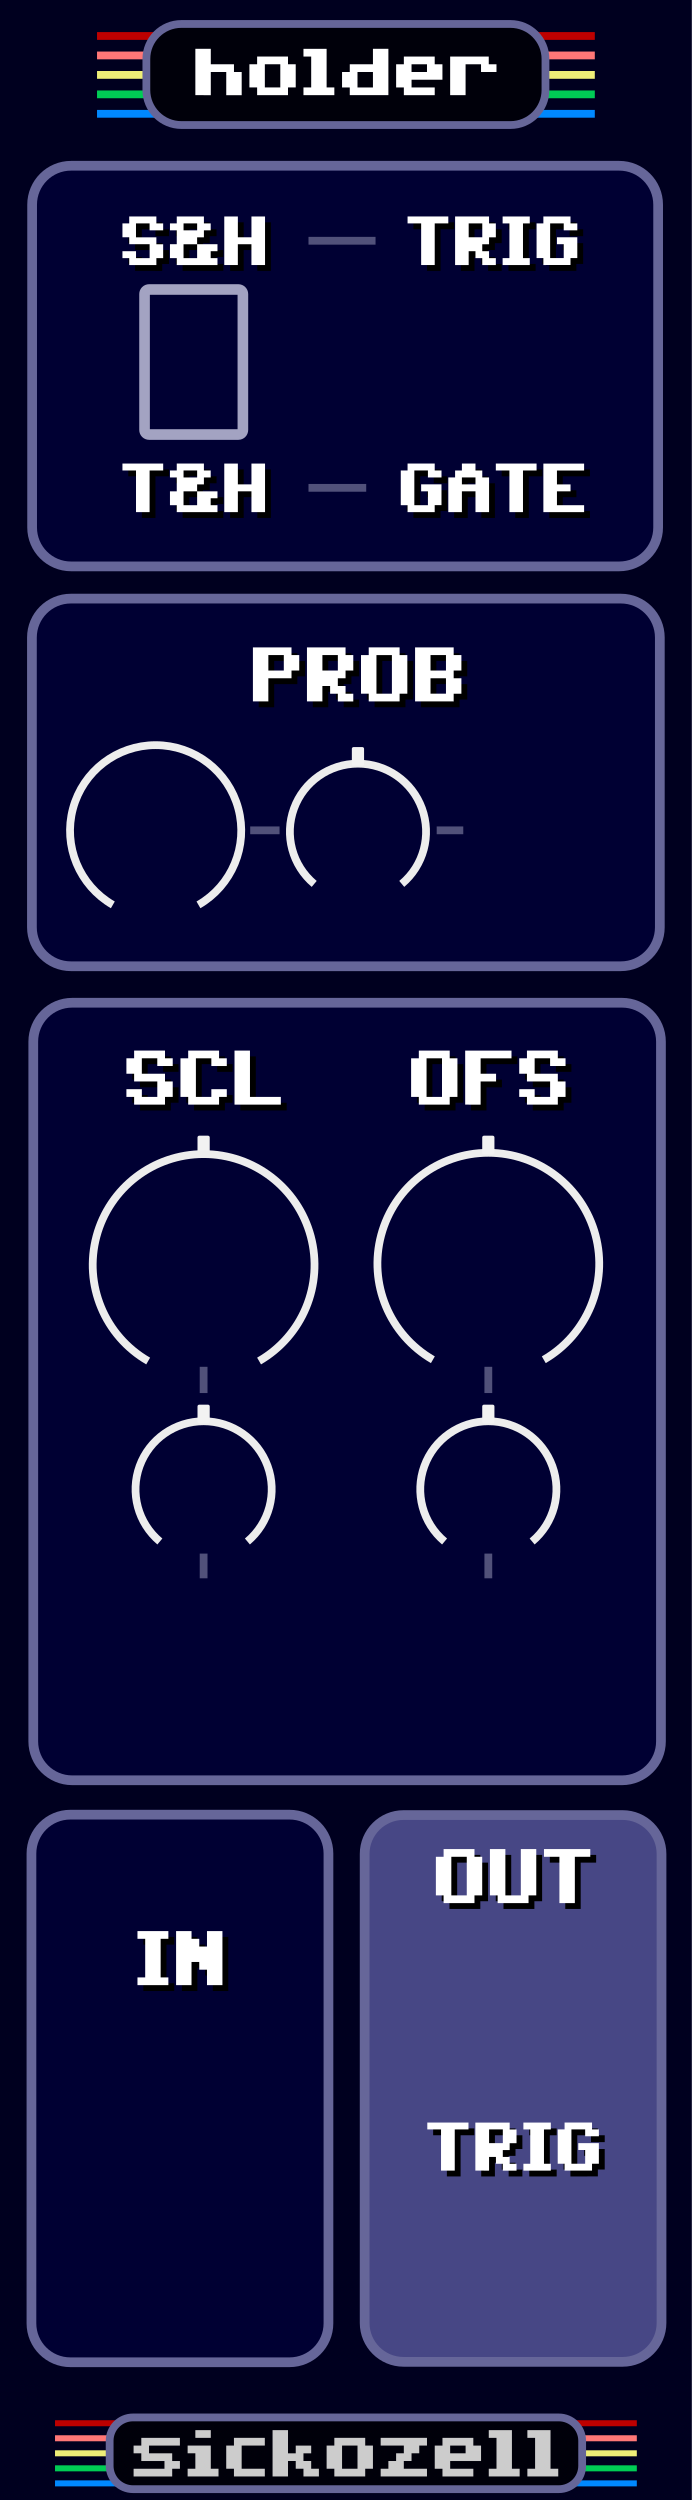
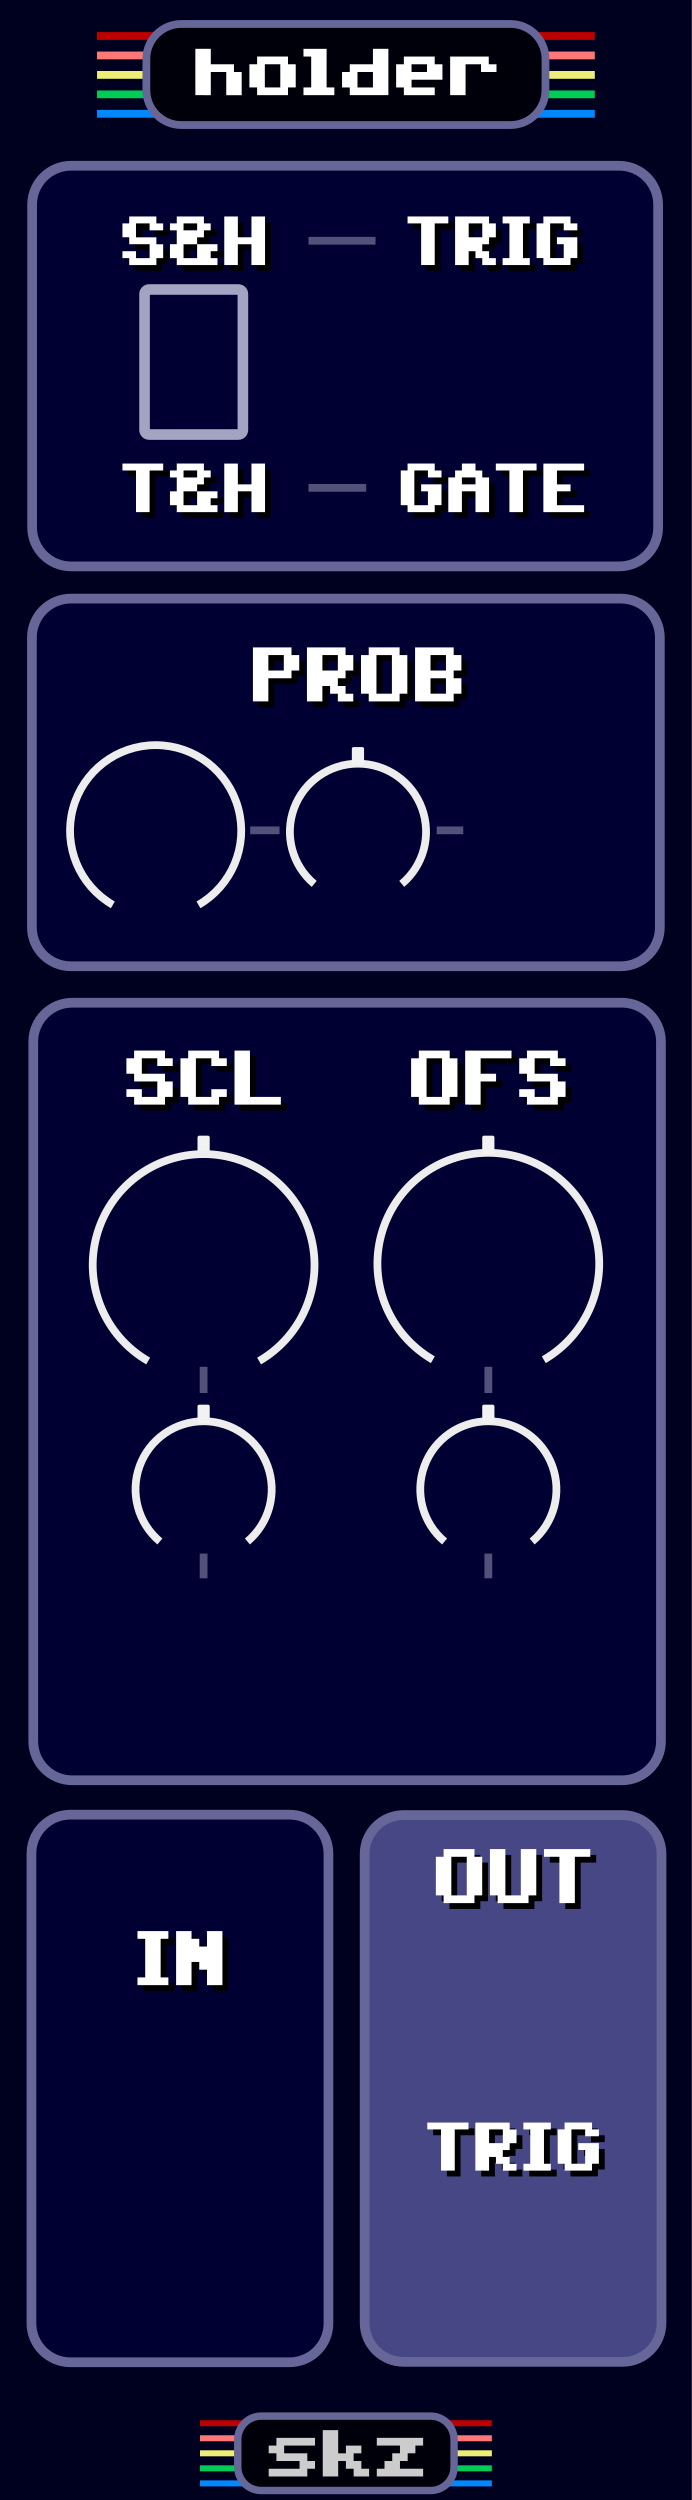
<svg xmlns="http://www.w3.org/2000/svg" width="35.56mm" height="128.5mm" viewBox="0 0 35.56 128.5" version="1.1" id="svg5">
  <defs id="defs2">
    <rect x="22.799" y="440.559" width="6.035" height="22.129" id="rect289" />
  </defs>
  <g id="layer3">
    <rect style="display:inline;fill:#00001f;fill-opacity:1;stroke-width:0.247;image-rendering:auto" id="sfondo" width="35.56" height="128.5" x="0" y="6.6613381e-16" ry="0" />
  </g>
  <g id="layer7" transform="matrix(0.4397515,0,0,1,7.321111,0.5916668)" style="display:inline;fill:#000000;stroke:none">
    <rect style="display:inline;fill:#0088ff;fill-opacity:1;stroke-width:0.396" id="rect1316" width="58.182" height="0.4" x="-5.307" y="5.058" />
    <rect style="display:inline;fill:#00cc55;fill-opacity:1;stroke-width:0.396" id="rect1313" width="58.182" height="0.4" x="-5.307" y="4.058" />
    <rect style="display:inline;fill:#eeee77;fill-opacity:1;stroke-width:0.396" id="rect1310" width="58.182" height="0.4" x="-5.307" y="3.058" />
    <rect style="display:inline;fill:#ff7777;fill-opacity:1;stroke-width:0.396" id="rect989" width="58.182" height="0.4" x="-5.307" y="2.058" />
    <rect style="display:inline;fill:#bd0000;fill-opacity:1;stroke-width:0.396" id="rect1308" width="58.182" height="0.4" x="-5.307" y="1.058" />
  </g>
-   <g id="g7864" transform="matrix(0.4837474,0,0,0.7727858,6.274729,123.5821)" style="display:inline;fill:#000000;stroke:none">
+   <g id="g7864" transform="matrix(0.2426471,0,0,0.7727858,12.00897,123.5821)" style="display:inline;fill:#000000;stroke:none">
    <rect style="display:inline;fill:#0088ff;fill-opacity:1;stroke-width:0.409" id="rect7854" width="61.818" height="0.4" x="-7.125" y="5.058" />
    <rect style="display:inline;fill:#00cc55;fill-opacity:1;stroke-width:0.409" id="rect7856" width="61.818" height="0.4" x="-7.125" y="4.058" />
    <rect style="display:inline;fill:#eeee77;fill-opacity:1;stroke-width:0.409" id="rect7858" width="61.818" height="0.4" x="-7.125" y="3.058" />
    <rect style="display:inline;fill:#ff7777;fill-opacity:1;stroke-width:0.409" id="rect7860" width="61.818" height="0.4" x="-7.125" y="2.058" />
    <rect style="display:inline;fill:#bd0000;fill-opacity:1;stroke-width:0.409" id="rect7862" width="61.818" height="0.4" x="-7.125" y="1.058" />
  </g>
  <g id="layer4" style="fill:#f9f9f9">
    <rect style="display:inline;fill:#474785;fill-opacity:1;stroke:#666699;stroke-width:0.5;stroke-dasharray:none;stroke-opacity:1" id="rect2634" width="15.259" height="28.105" x="18.743" y="93.294" ry="2" />
    <rect style="display:inline;fill:#000033;fill-opacity:1;stroke:#666699;stroke-width:0.5;stroke-dasharray:none;stroke-opacity:1" id="rect2037" width="15.266" height="28.146" x="1.616" y="93.274" ry="2" />
    <rect style="display:inline;fill:#000033;fill-opacity:1;stroke:#666699;stroke-width:0.5;stroke-dasharray:none;stroke-opacity:1" id="rect12722" width="32.263" height="39.965" x="1.71" y="51.541" ry="2" />
    <rect style="display:inline;fill:#000033;fill-opacity:1;stroke:#666699;stroke-width:0.5;stroke-dasharray:none;stroke-opacity:1" id="rect33317" width="32.274" height="18.896" x="1.641" y="30.769" ry="2" />
    <path style="display:inline;fill:none;fill-opacity:1;stroke:#ededed;stroke-width:0.4;stroke-dasharray:none;stroke-dashoffset:0;stroke-opacity:1" id="path896" d="m 5.8,46.51 a 4.4,4.4 0 0 1 -2.05,-4.949 4.4,4.4 0 0 1 4.25,-3.261 4.4,4.4 0 0 1 4.25,3.261 4.4,4.4 0 0 1 -2.05,4.949" />
    <rect style="display:inline;fill:#f2f2f2;stroke:none;stroke-width:0.375;stroke-dasharray:none" id="rect15476-6" width="0.628" height="0.958" x="10.152" y="58.375" ry="0.087" />
    <path style="display:inline;fill:none;fill-opacity:1;stroke:#ededed;stroke-width:0.4;stroke-dasharray:none;stroke-dashoffset:0;stroke-opacity:1" id="path10363" d="m 22.25,69.891 a 5.7,5.7 0 0 1 -2.656,-6.412 5.7,5.7 0 0 1 5.506,-4.225 5.7,5.7 0 0 1 5.506,4.225 5.7,5.7 0 0 1 -2.656,6.412" />
    <rect style="display:inline;fill:#f2f2f2;stroke:none;stroke-width:0.375;stroke-dasharray:none" id="rect15476" width="0.628" height="0.958" x="24.786" y="58.375" ry="0.087" />
    <path style="display:inline;fill:none;fill-opacity:1;stroke:#ededed;stroke-width:0.4;stroke-dasharray:none;stroke-dashoffset:0;stroke-opacity:1" id="path10365" d="m 7.616,69.957 a 5.7,5.7 0 0 1 -2.656,-6.412 5.7,5.7 0 0 1 5.506,-4.225 5.7,5.7 0 0 1 5.506,4.225 5.7,5.7 0 0 1 -2.656,6.412" />
    <rect style="display:inline;fill:#000033;fill-opacity:1;stroke:#666699;stroke-width:0.5;stroke-dasharray:none;stroke-opacity:1" id="rect11308" width="32.177" height="20.592" x="1.651" y="8.52" ry="2" />
    <path style="display:inline;fill:none;fill-opacity:1;stroke:#ededed;stroke-width:0.4;stroke-dasharray:none;stroke-dashoffset:0;stroke-opacity:1" id="path11624" d="M 8.217,79.233 A 3.5,3.5 0 0 1 7.177,75.355 3.5,3.5 0 0 1 10.466,73.052 3.5,3.5 0 0 1 13.755,75.355 3.5,3.5 0 0 1 12.716,79.233" />
    <rect style="display:inline;fill:#f2f2f2;fill-opacity:1;stroke:none;stroke-width:0.375;stroke-dasharray:none;stroke-opacity:1" id="rect11626" width="0.628" height="0.958" x="10.152" y="72.2" ry="0.087" />
    <path style="display:inline;fill:none;fill-opacity:1;stroke:#ededed;stroke-width:0.4;stroke-dasharray:none;stroke-dashoffset:0;stroke-opacity:1" id="path10127" d="m 22.851,79.233 a 3.5,3.5 0 0 1 -1.039,-3.878 3.5,3.5 0 0 1 3.289,-2.303 3.5,3.5 0 0 1 3.289,2.303 3.5,3.5 0 0 1 -1.039,3.878" />
    <rect style="display:inline;fill:#f2f2f2;fill-opacity:1;stroke:none;stroke-width:0.375;stroke-dasharray:none;stroke-opacity:1" id="rect10129" width="0.628" height="0.958" x="24.786" y="72.2" ry="0.087" />
    <path style="display:inline;fill:none;fill-opacity:1;stroke:#ededed;stroke-width:0.4;stroke-dasharray:none;stroke-dashoffset:0;stroke-opacity:1" id="path10131" d="m 16.15,45.433 a 3.5,3.5 0 0 1 -1.039,-3.878 3.5,3.5 0 0 1 3.289,-2.303 3.5,3.5 0 0 1 3.289,2.303 3.5,3.5 0 0 1 -1.039,3.878" />
    <rect style="display:inline;fill:#f2f2f2;fill-opacity:1;stroke:none;stroke-width:0.375;stroke-dasharray:none;stroke-opacity:1" id="rect10133" width="0.628" height="0.958" x="18.085" y="38.4" ry="0.087" />
    <path style="display:inline;fill:#000000;fill-opacity:1;stroke:#a3a3c2;stroke-width:0.4;stroke-dasharray:none;stroke-opacity:0.5" d="m 10.466,70.254 v 1.349" id="path29187" />
    <path style="display:inline;fill:#000000;fill-opacity:1;stroke:#a3a3c2;stroke-width:0.4;stroke-dasharray:none;stroke-opacity:0.5" d="m 10.466,79.855 v 1.27" id="path13399" />
    <path style="display:inline;fill:#000000;fill-opacity:1;stroke:#a3a3c2;stroke-width:0.4;stroke-dasharray:none;stroke-opacity:0.5" d="m 25.1,70.254 v 1.349" id="path15128" />
    <path style="display:inline;fill:#000000;fill-opacity:1;stroke:#a3a3c2;stroke-width:0.4;stroke-dasharray:none;stroke-opacity:0.5" d="m 12.86,42.679 h 1.509" id="path15132" />
    <path style="display:inline;fill:#000000;fill-opacity:1;stroke:#a3a3c2;stroke-width:0.4;stroke-dasharray:none;stroke-opacity:0.5" d="m 25.1,79.855 v 1.27" id="path15691" />
    <path style="display:inline;fill:#000000;fill-opacity:1;stroke:#a3a3c2;stroke-width:0.4;stroke-dasharray:none;stroke-opacity:0.5" d="m 22.446,42.679 h 1.366" id="path15693" />
    <rect style="display:inline;fill:none;stroke:#a3a3c2;stroke-width:0.546;stroke-dasharray:none;stroke-opacity:1" id="rect1157" width="5.054" height="7.454" x="7.43" y="14.881" ry="0.234" />
    <path style="display:inline;fill:#000000;fill-opacity:1;stroke:#a3a3c2;stroke-width:0.4;stroke-dasharray:none;stroke-opacity:0.5" d="m 15.857,12.375 h 3.446" id="path19081" />
    <path style="display:inline;fill:#000000;fill-opacity:1;stroke:#a3a3c2;stroke-width:0.4;stroke-dasharray:none;stroke-opacity:0.5" d="m 15.857,25.075 h 2.966" id="path19083" />
  </g>
  <g id="layer5" style="display:none">
    <text xml:space="preserve" style="font-style:normal;font-variant:normal;font-weight:normal;font-stretch:normal;font-size:2.822px;font-family:'C64 User';-inkscape-font-specification:'C64 User';text-align:center;text-anchor:middle;display:inline;fill:#ffffff;stroke:none;stroke-width:0.265;stroke-dasharray:0.265, 0.265;stroke-dashoffset:0;stroke-opacity:1" x="26.549" y="111.569" id="text2531">
      <tspan id="tspan2529" style="font-size:2.822px;text-align:center;text-anchor:middle;fill:#ffffff;stroke:none;stroke-width:0.265" x="26.549" y="111.569">TRIG</tspan>
    </text>
    <text xml:space="preserve" style="font-style:normal;font-variant:normal;font-weight:normal;font-stretch:normal;font-size:3.175px;font-family:'C64 User';-inkscape-font-specification:'C64 User';text-align:center;text-anchor:middle;display:inline;fill:#ffffff;stroke:none;stroke-width:0.265;stroke-dasharray:0.265, 0.265;stroke-dashoffset:0;stroke-opacity:1" x="26.571" y="97.82" id="text2513">
      <tspan id="tspan2511" style="font-size:3.175px;text-align:center;text-anchor:middle;fill:#ffffff;stroke:none;stroke-width:0.265" x="26.571" y="97.82">OUT</tspan>
    </text>
    <text xml:space="preserve" style="font-style:normal;font-variant:normal;font-weight:normal;font-stretch:normal;font-size:3.175px;font-family:'C64 User';-inkscape-font-specification:'C64 User';text-align:center;text-anchor:middle;display:inline;fill:#ffffff;stroke:none;stroke-width:0.265;stroke-dasharray:0.265, 0.265;stroke-dashoffset:0;stroke-opacity:1" x="9.447" y="102.036" id="text11122">
      <tspan id="tspan11120" style="font-size:3.175px;text-align:center;text-anchor:middle;fill:#ffffff;stroke:none;stroke-width:0.265" x="9.447" y="102.036">IN</tspan>
    </text>
    <text xml:space="preserve" style="font-style:normal;font-variant:normal;font-weight:normal;font-stretch:normal;font-size:3.175px;font-family:'C64 User';-inkscape-font-specification:'C64 User';text-align:center;text-anchor:middle;display:inline;fill:#ffffff;stroke:none;stroke-width:0.265;stroke-dasharray:0.265, 0.265;stroke-dashoffset:0;stroke-opacity:1" x="25.299" y="56.778" id="text12431">
      <tspan id="tspan12429" style="font-size:3.175px;text-align:center;text-anchor:middle;stroke:none;stroke-width:0.265" x="25.299" y="56.778">OFS</tspan>
    </text>
    <text xml:space="preserve" style="font-style:normal;font-variant:normal;font-weight:normal;font-stretch:normal;font-size:3.175px;font-family:'C64 User';-inkscape-font-specification:'C64 User';text-align:center;text-anchor:middle;display:inline;fill:#ffffff;stroke:none;stroke-width:0.265;stroke-dasharray:0.265, 0.265;stroke-dashoffset:0;stroke-opacity:1" x="10.665" y="56.778" id="text12427">
      <tspan id="tspan12425" style="font-size:3.175px;text-align:center;text-anchor:middle;stroke:none;stroke-width:0.265" x="10.665" y="56.778">SCL</tspan>
    </text>
    <text xml:space="preserve" style="font-style:normal;font-variant:normal;font-weight:normal;font-stretch:normal;font-size:3.175px;font-family:'C64 User';-inkscape-font-specification:'C64 User';text-align:center;text-anchor:middle;display:inline;fill:#ffffff;stroke:none;stroke-width:0.265;stroke-dasharray:0.265, 0.265;stroke-dashoffset:0;stroke-opacity:1" x="18.556" y="36.053" id="text12423">
      <tspan id="tspan12421" style="font-size:3.175px;text-align:center;text-anchor:middle;stroke:none;stroke-width:0.265" x="18.556" y="36.053">PROB</tspan>
    </text>
    <text xml:space="preserve" style="font-style:normal;font-variant:normal;font-weight:normal;font-stretch:normal;font-size:2.822px;font-family:'C64 User';-inkscape-font-specification:'C64 User';text-align:center;text-anchor:middle;display:inline;fill:#ffffff;stroke:none;stroke-width:0.262;stroke-dasharray:0.262, 0.262;stroke-dashoffset:0;stroke-opacity:1" x="25.763" y="13.477" id="text778" transform="scale(0.9892565,1.01086)">
      <tspan style="font-size:2.822px;text-align:center;text-anchor:middle;stroke:none;stroke-width:0.262" x="25.763" y="13.477" id="tspan11114">TRIG</tspan>
    </text>
    <text xml:space="preserve" style="font-style:normal;font-variant:normal;font-weight:normal;font-stretch:normal;font-size:2.822px;font-family:'C64 User';-inkscape-font-specification:'C64 User';text-align:center;text-anchor:middle;display:inline;fill:#ffffff;stroke:none;stroke-width:0.262;stroke-dasharray:0.262, 0.262;stroke-dashoffset:0;stroke-opacity:1" x="10.242" y="26.04" id="text859" transform="scale(0.9892565,1.01086)">
      <tspan id="tspan857" style="font-size:2.822px;text-align:center;text-anchor:middle;stroke:none;stroke-width:0.262" x="10.242" y="26.04">T&amp;H</tspan>
    </text>
    <text xml:space="preserve" style="font-style:normal;font-variant:normal;font-weight:normal;font-stretch:normal;font-size:2.822px;font-family:'C64 User';-inkscape-font-specification:'C64 User';text-align:center;text-anchor:middle;display:inline;fill:#ffffff;stroke:none;stroke-width:0.262;stroke-dasharray:0.262, 0.262;stroke-dashoffset:0;stroke-opacity:1" x="10.242" y="13.477" id="text865" transform="scale(0.9892565,1.01086)">
      <tspan id="tspan863" style="font-size:2.822px;text-align:center;text-anchor:middle;stroke:none;stroke-width:0.262" x="10.242" y="13.477">S&amp;H</tspan>
    </text>
    <text xml:space="preserve" style="font-style:normal;font-variant:normal;font-weight:normal;font-stretch:normal;font-size:2.822px;font-family:'C64 User';-inkscape-font-specification:'C64 User';text-align:center;text-anchor:middle;display:inline;fill:#ffffff;stroke:none;stroke-width:0.262;stroke-dasharray:0.262, 0.262;stroke-dashoffset:0;stroke-opacity:1" x="25.763" y="26.04" id="text1085" transform="scale(0.9892565,1.01086)">
      <tspan style="font-size:2.822px;text-align:center;text-anchor:middle;stroke:none;stroke-width:0.262" x="25.763" y="26.04" id="tspan1083">GATE</tspan>
    </text>
  </g>
  <g id="g4750" style="display:inline;fill:#000000" transform="translate(0.3003906,0.2999996)">
    <g aria-label="TRIG" id="text4712" style="font-size:2.822px;font-family:'C64 User';-inkscape-font-specification:'C64 User';text-align:center;text-anchor:middle;display:inline;fill:#000000;stroke-width:0.265;stroke-dasharray:0.265, 0.265" transform="translate(0,-0.2086794)">
      <path d="m 22.669,111.778 v -2.117 h -0.706 v -0.353 h 2.117 v 0.353 h -0.706 v 2.117 z" style="fill:#000000;stroke-width:0.265" id="path4752" />
      <path d="m 24.433,111.778 v -2.469 h 1.764 v 0.353 h 0.353 v 0.706 h -0.353 v 0.353 h -0.353 v 0.353 h 0.353 v 0.353 h 0.353 v 0.353 h -0.706 v -0.353 h -0.353 v -0.353 h -0.353 v 0.706 z m 0.706,-1.411 h 0.706 v -0.706 h -0.706 z" style="fill:#000000;stroke-width:0.265" id="path4754" />
      <path d="m 28.313,109.309 v 0.353 h -0.353 v 1.764 h 0.353 v 0.353 h -1.411 v -0.353 h 0.353 v -1.764 h -0.353 v -0.353 z" style="fill:#000000;stroke-width:0.265" id="path4756" />
      <path d="m 29.019,111.778 v -0.353 h -0.353 v -1.764 h 0.353 v -0.353 h 1.411 v 0.353 h 0.353 v 0.353 h -0.706 v -0.353 h -0.706 v 1.764 h 0.706 v -0.706 h -0.353 v -0.353 h 1.058 v 1.058 H 30.43 v 0.353 z" style="fill:#000000;stroke-width:0.265" id="path4758" />
    </g>
    <g aria-label="OUT" id="text4716" style="font-size:3.175px;font-family:'C64 User';-inkscape-font-specification:'C64 User';text-align:center;text-anchor:middle;display:inline;fill:#000000;stroke-width:0.265;stroke-dasharray:0.265, 0.265">
      <path d="M 22.801,97.82 V 97.423 h -0.397 v -1.984 h 0.397 V 95.042 h 1.587 v 0.397 h 0.397 v 1.984 h -0.397 v 0.397 z m 0.397,-0.397 h 0.794 v -1.984 h -0.794 z" style="fill:#000000;stroke-width:0.265" id="path4761" />
      <path d="M 25.579,97.82 V 97.423 h -0.397 v -2.381 h 0.794 v 2.381 h 0.794 v -2.381 h 0.794 v 2.381 h -0.397 v 0.397 z" style="fill:#000000;stroke-width:0.265" id="path4763" />
      <path d="m 28.754,97.82 v -2.381 h -0.794 V 95.042 h 2.381 v 0.397 h -0.794 v 2.381 z" style="fill:#000000;stroke-width:0.265" id="path4765" />
    </g>
    <g aria-label="IN" id="text4720" style="font-size:3.175px;font-family:'C64 User';-inkscape-font-specification:'C64 User';text-align:center;text-anchor:middle;display:inline;fill:#000000;stroke-width:0.265;stroke-dasharray:0.265, 0.265">
      <path d="M 8.654,99.258 V 99.655 H 8.257 v 1.984 h 0.397 v 0.397 H 7.066 v -0.397 h 0.397 v -1.984 h -0.397 v -0.397 z" style="fill:#000000;stroke-width:0.265" id="path4768" />
      <path d="m 9.051,102.036 v -2.778 h 0.794 v 0.397 h 0.397 v 0.397 h 0.397 v -0.794 h 0.794 v 2.778 h -0.794 v -0.794 H 10.241 V 100.845 H 9.844 v 1.191 z" style="fill:#000000;stroke-width:0.265" id="path4770" />
    </g>
    <g aria-label="OFS" id="text4724" style="font-size:3.175px;font-family:'C64 User';-inkscape-font-specification:'C64 User';text-align:center;text-anchor:middle;display:inline;fill:#000000;stroke-width:0.265;stroke-dasharray:0.265, 0.265">
      <path d="m 21.528,56.778 v -0.397 h -0.397 v -1.984 h 0.397 v -0.397 h 1.587 v 0.397 h 0.397 v 1.984 h -0.397 v 0.397 z m 0.397,-0.397 h 0.794 v -1.984 h -0.794 z" style="fill:#000000;stroke-width:0.265" id="path4773" />
      <path d="m 23.91,56.778 v -2.778 h 2.381 v 0.397 h -1.587 v 0.794 h 0.794 v 0.397 h -0.794 v 1.191 z" style="fill:#000000;stroke-width:0.265" id="path4775" />
      <path d="m 27.085,56.778 v -0.397 h -0.397 v -0.397 h 0.794 v 0.397 h 0.794 v -0.794 h -1.191 v -0.397 h -0.397 v -0.794 h 0.397 v -0.397 h 1.587 v 0.397 h 0.397 v 0.397 h -0.794 v -0.397 h -0.794 v 0.794 h 1.191 v 0.397 h 0.397 v 0.794 h -0.397 v 0.397 z" style="fill:#000000;stroke-width:0.265" id="path4777" />
    </g>
    <g aria-label="SCL" id="text4728" style="font-size:3.175px;font-family:'C64 User';-inkscape-font-specification:'C64 User';text-align:center;text-anchor:middle;display:inline;fill:#000000;stroke-width:0.265;stroke-dasharray:0.265, 0.265">
      <path d="m 6.894,56.778 v -0.397 h -0.397 v -0.397 h 0.794 v 0.397 h 0.794 v -0.794 h -1.191 v -0.397 h -0.397 v -0.794 h 0.397 v -0.397 h 1.587 v 0.397 h 0.397 v 0.397 h -0.794 v -0.397 h -0.794 v 0.794 h 1.191 v 0.397 h 0.397 v 0.794 h -0.397 v 0.397 z" style="fill:#000000;stroke-width:0.265" id="path4780" />
      <path d="m 9.673,56.778 v -0.397 h -0.397 v -1.984 h 0.397 v -0.397 h 1.587 v 0.397 h 0.397 v 0.397 h -0.794 v -0.397 h -0.794 v 1.984 h 0.794 v -0.397 h 0.794 v 0.397 h -0.397 v 0.397 z" style="fill:#000000;stroke-width:0.265" id="path4782" />
      <path d="m 12.848,54 v 2.381 h 1.587 v 0.397 h -2.381 v -2.778 z" style="fill:#000000;stroke-width:0.265" id="path4784" />
    </g>
    <g aria-label="PROB" id="text4732" style="font-size:3.175px;font-family:'C64 User';-inkscape-font-specification:'C64 User';text-align:center;text-anchor:middle;display:inline;fill:#000000;stroke-width:0.265;stroke-dasharray:0.265, 0.265" transform="translate(0.5796522,1.499787)">
      <path d="m 12.42,34.553 v -2.778 h 1.984 v 0.397 h 0.397 v 0.794 h -0.397 v 0.397 h -1.191 v 1.191 z m 0.794,-1.587 h 0.794 v -0.794 h -0.794 z" style="fill:#000000;stroke-width:0.265" id="path4787" />
      <path d="m 15.198,34.553 v -2.778 h 1.984 v 0.397 h 0.397 v 0.794 h -0.397 v 0.397 h -0.397 v 0.397 h 0.397 v 0.397 h 0.397 v 0.397 h -0.794 v -0.397 h -0.397 v -0.397 h -0.397 v 0.794 z m 0.794,-1.587 h 0.794 v -0.794 h -0.794 z" style="fill:#000000;stroke-width:0.265" id="path4789" />
      <path d="m 18.373,34.553 v -0.397 h -0.397 v -1.984 h 0.397 v -0.397 h 1.587 v 0.397 h 0.397 v 1.984 h -0.397 v 0.397 z m 0.397,-0.397 h 0.794 v -1.984 h -0.794 z" style="fill:#000000;stroke-width:0.265" id="path4791" />
      <path d="m 20.755,34.553 v -2.778 h 1.984 v 0.397 h 0.397 v 0.794 h -0.397 v 0.397 h 0.397 v 0.794 h -0.397 v 0.397 z m 0.794,-0.397 h 0.794 v -0.794 h -0.794 z m 0,-1.191 h 0.794 v -0.794 h -0.794 z" style="fill:#000000;stroke-width:0.265" id="path4793" />
    </g>
    <g aria-label="TRIG" transform="matrix(0.9892565,0,0,1.01086,-1.000001,0.9001692)" id="text4736" style="font-size:2.822px;font-family:'C64 User';-inkscape-font-specification:'C64 User';text-align:center;text-anchor:middle;display:inline;fill:#000000;stroke-width:0.262;stroke-dasharray:0.262, 0.262">
      <path d="m 22.893,12.586 v -2.117 h -0.706 v -0.353 h 2.117 v 0.353 h -0.706 v 2.117 z" style="fill:#000000;stroke-width:0.262" id="path4796" />
      <path d="m 24.657,12.586 v -2.469 h 1.764 v 0.353 h 0.353 v 0.706 h -0.353 v 0.353 h -0.353 v 0.353 h 0.353 v 0.353 h 0.353 v 0.353 h -0.706 v -0.353 h -0.353 v -0.353 h -0.353 v 0.706 z m 0.706,-1.411 h 0.706 v -0.706 h -0.706 z" style="fill:#000000;stroke-width:0.262" id="path4798" />
      <path d="m 28.537,10.117 v 0.353 h -0.353 v 1.764 h 0.353 v 0.353 h -1.411 v -0.353 h 0.353 v -1.764 h -0.353 v -0.353 z" style="fill:#000000;stroke-width:0.262" id="path4800" />
      <path d="m 29.243,12.586 v -0.353 h -0.353 v -1.764 h 0.353 v -0.353 h 1.411 v 0.353 h 0.353 v 0.353 h -0.706 v -0.353 h -0.706 v 1.764 h 0.706 v -0.706 h -0.353 v -0.353 h 1.058 v 1.058 h -0.353 v 0.353 z" style="fill:#000000;stroke-width:0.262" id="path4802" />
    </g>
    <g aria-label="T&amp;H" transform="matrix(0.9892565,0,0,1.01086,-1.000368,0.9001692)" id="text4740" style="font-size:2.822px;font-family:'C64 User';-inkscape-font-specification:'C64 User';text-align:center;text-anchor:middle;display:inline;fill:#000000;stroke-width:0.262;stroke-dasharray:0.262, 0.262">
      <path d="M 8.078,25.15 V 23.033 H 7.373 v -0.353 h 2.117 v 0.353 h -0.706 v 2.117 z" style="fill:#000000;stroke-width:0.262" id="path4805" />
      <path d="M 10.195,25.15 V 24.797 H 9.842 v -0.706 h 0.353 V 23.386 H 9.842 v -0.353 h 0.353 v -0.353 h 1.411 v 0.353 h 0.353 v 0.353 h -0.353 v 0.353 h -0.353 v 0.353 h -0.706 v 0.706 h 0.706 v -0.706 h 1.058 v 0.353 h -0.353 v 0.353 h 0.353 v 0.353 z m 0.353,-1.764 h 0.706 v -0.353 h -0.706 z" style="fill:#000000;stroke-width:0.262" id="path4807" />
      <path d="m 12.664,25.15 v -2.469 h 0.706 v 1.058 h 0.706 v -1.058 h 0.706 v 2.469 h -0.706 v -1.058 h -0.706 v 1.058 z" style="fill:#000000;stroke-width:0.262" id="path4809" />
    </g>
    <g aria-label="S&amp;H" transform="matrix(0.9892565,0,0,1.01086,-1.000368,0.9001692)" id="text4744" style="font-size:2.822px;font-family:'C64 User';-inkscape-font-specification:'C64 User';text-align:center;text-anchor:middle;display:inline;fill:#000000;stroke-width:0.262;stroke-dasharray:0.262, 0.262">
      <path d="M 7.725,12.586 V 12.234 H 7.373 v -0.353 h 0.706 v 0.353 h 0.706 V 11.528 H 7.725 V 11.175 H 7.373 V 10.47 H 7.725 V 10.117 H 9.136 v 0.353 h 0.353 v 0.353 h -0.706 v -0.353 h -0.706 v 0.706 H 9.136 v 0.353 h 0.353 v 0.706 H 9.136 v 0.353 z" style="fill:#000000;stroke-width:0.262" id="path4812" />
      <path d="M 10.195,12.586 V 12.234 H 9.842 V 11.528 h 0.353 V 10.823 H 9.842 v -0.353 h 0.353 V 10.117 h 1.411 v 0.353 h 0.353 v 0.353 h -0.353 v 0.353 h -0.353 v 0.353 h -0.706 v 0.706 h 0.706 V 11.528 h 1.058 v 0.353 h -0.353 v 0.353 h 0.353 v 0.353 z m 0.353,-1.764 h 0.706 v -0.353 h -0.706 z" style="fill:#000000;stroke-width:0.262" id="path4814" />
      <path d="M 12.664,12.586 V 10.117 h 0.706 v 1.058 h 0.706 V 10.117 h 0.706 v 2.469 H 14.075 V 11.528 h -0.706 v 1.058 z" style="fill:#000000;stroke-width:0.262" id="path4816" />
    </g>
    <g aria-label="GATE" transform="matrix(0.9892565,0,0,1.01086,-1.000001,0.9001692)" id="text4748" style="font-size:2.822px;font-family:'C64 User';-inkscape-font-specification:'C64 User';text-align:center;text-anchor:middle;display:inline;fill:#000000;stroke-width:0.262;stroke-dasharray:0.262, 0.262">
      <path d="m 22.187,25.15 v -0.353 h -0.353 v -1.764 h 0.353 v -0.353 h 1.411 v 0.353 h 0.353 v 0.353 h -0.706 v -0.353 h -0.706 v 1.764 h 0.706 v -0.706 h -0.353 v -0.353 h 1.058 v 1.058 h -0.353 v 0.353 z" style="fill:#000000;stroke-width:0.262" id="path4819" />
      <path d="m 24.304,25.15 v -1.764 h 0.353 v -0.353 h 0.353 v -0.353 h 0.706 v 0.353 h 0.353 v 0.353 h 0.353 v 1.764 h -0.706 v -1.058 h -0.706 v 1.058 z m 0.706,-1.411 h 0.706 v -0.353 h -0.706 z" style="fill:#000000;stroke-width:0.262" id="path4821" />
      <path d="m 27.479,25.15 v -2.117 h -0.706 v -0.353 h 2.117 v 0.353 h -0.706 v 2.117 z" style="fill:#000000;stroke-width:0.262" id="path4823" />
      <path d="m 31.36,22.681 v 0.353 h -1.411 v 0.706 h 0.706 v 0.353 h -0.706 v 0.706 h 1.411 v 0.353 h -2.117 v -2.469 z" style="fill:#000000;stroke-width:0.262" id="path4825" />
    </g>
  </g>
  <g id="g19433" style="display:inline">
    <g aria-label="TRIG" id="g19355" style="font-size:2.822px;font-family:'C64 User';-inkscape-font-specification:'C64 User';text-align:center;text-anchor:middle;display:inline;fill:#ffffff;stroke-width:0.265;stroke-dasharray:0.265, 0.265" transform="translate(0,-0.2086794)">
      <path d="m 22.669,111.778 v -2.117 h -0.706 v -0.353 h 2.117 v 0.353 h -0.706 v 2.117 z" style="stroke-width:0.265" id="path19347" />
      <path d="m 24.433,111.778 v -2.469 h 1.764 v 0.353 h 0.353 v 0.706 h -0.353 v 0.353 h -0.353 v 0.353 h 0.353 v 0.353 h 0.353 v 0.353 h -0.706 v -0.353 h -0.353 v -0.353 h -0.353 v 0.706 z m 0.706,-1.411 h 0.706 v -0.706 h -0.706 z" style="stroke-width:0.265" id="path19349" />
      <path d="m 28.313,109.309 v 0.353 h -0.353 v 1.764 h 0.353 v 0.353 h -1.411 v -0.353 h 0.353 v -1.764 h -0.353 v -0.353 z" style="stroke-width:0.265" id="path19351" />
      <path d="m 29.019,111.778 v -0.353 h -0.353 v -1.764 h 0.353 v -0.353 h 1.411 v 0.353 h 0.353 v 0.353 h -0.706 v -0.353 h -0.706 v 1.764 h 0.706 v -0.706 h -0.353 v -0.353 h 1.058 v 1.058 H 30.43 v 0.353 z" style="stroke-width:0.265" id="path19353" />
    </g>
    <g aria-label="OUT" id="g19363" style="font-size:3.175px;font-family:'C64 User';-inkscape-font-specification:'C64 User';text-align:center;text-anchor:middle;display:inline;fill:#ffffff;stroke-width:0.265;stroke-dasharray:0.265, 0.265">
      <path d="M 22.801,97.82 V 97.423 h -0.397 v -1.984 h 0.397 V 95.042 h 1.587 v 0.397 h 0.397 v 1.984 h -0.397 v 0.397 z m 0.397,-0.397 h 0.794 v -1.984 h -0.794 z" style="stroke-width:0.265" id="path19357" />
      <path d="M 25.579,97.82 V 97.423 h -0.397 v -2.381 h 0.794 v 2.381 h 0.794 v -2.381 h 0.794 v 2.381 h -0.397 v 0.397 z" style="stroke-width:0.265" id="path19359" />
      <path d="m 28.754,97.82 v -2.381 h -0.794 V 95.042 h 2.381 v 0.397 h -0.794 v 2.381 z" style="stroke-width:0.265" id="path19361" />
    </g>
    <g aria-label="IN" id="g19369" style="font-size:3.175px;font-family:'C64 User';-inkscape-font-specification:'C64 User';text-align:center;text-anchor:middle;display:inline;fill:#ffffff;stroke-width:0.265;stroke-dasharray:0.265, 0.265">
      <path d="M 8.654,99.258 V 99.655 H 8.257 v 1.984 h 0.397 v 0.397 H 7.066 v -0.397 h 0.397 v -1.984 h -0.397 v -0.397 z" style="stroke-width:0.265" id="path19365" />
      <path d="m 9.051,102.036 v -2.778 h 0.794 v 0.397 h 0.397 v 0.397 h 0.397 v -0.794 h 0.794 v 2.778 h -0.794 v -0.794 H 10.241 V 100.845 H 9.844 v 1.191 z" style="stroke-width:0.265" id="path19367" />
    </g>
    <g aria-label="OFS" id="g19377" style="font-size:3.175px;font-family:'C64 User';-inkscape-font-specification:'C64 User';text-align:center;text-anchor:middle;display:inline;fill:#ffffff;stroke-width:0.265;stroke-dasharray:0.265, 0.265">
      <path d="m 21.528,56.778 v -0.397 h -0.397 v -1.984 h 0.397 v -0.397 h 1.587 v 0.397 h 0.397 v 1.984 h -0.397 v 0.397 z m 0.397,-0.397 h 0.794 v -1.984 h -0.794 z" style="stroke-width:0.265" id="path19371" />
      <path d="m 23.91,56.778 v -2.778 h 2.381 v 0.397 h -1.587 v 0.794 h 0.794 v 0.397 h -0.794 v 1.191 z" style="stroke-width:0.265" id="path19373" />
      <path d="m 27.085,56.778 v -0.397 h -0.397 v -0.397 h 0.794 v 0.397 h 0.794 v -0.794 h -1.191 v -0.397 h -0.397 v -0.794 h 0.397 v -0.397 h 1.587 v 0.397 h 0.397 v 0.397 h -0.794 v -0.397 h -0.794 v 0.794 h 1.191 v 0.397 h 0.397 v 0.794 h -0.397 v 0.397 z" style="stroke-width:0.265" id="path19375" />
    </g>
    <g aria-label="SCL" id="g19385" style="font-size:3.175px;font-family:'C64 User';-inkscape-font-specification:'C64 User';text-align:center;text-anchor:middle;display:inline;fill:#ffffff;stroke-width:0.265;stroke-dasharray:0.265, 0.265">
      <path d="m 6.894,56.778 v -0.397 h -0.397 v -0.397 h 0.794 v 0.397 h 0.794 v -0.794 h -1.191 v -0.397 h -0.397 v -0.794 h 0.397 v -0.397 h 1.587 v 0.397 h 0.397 v 0.397 h -0.794 v -0.397 h -0.794 v 0.794 h 1.191 v 0.397 h 0.397 v 0.794 h -0.397 v 0.397 z" style="stroke-width:0.265" id="path19379" />
      <path d="m 9.673,56.778 v -0.397 h -0.397 v -1.984 h 0.397 v -0.397 h 1.587 v 0.397 h 0.397 v 0.397 h -0.794 v -0.397 h -0.794 v 1.984 h 0.794 v -0.397 h 0.794 v 0.397 h -0.397 v 0.397 z" style="stroke-width:0.265" id="path19381" />
      <path d="m 12.848,54 v 2.381 h 1.587 v 0.397 h -2.381 v -2.778 z" style="stroke-width:0.265" id="path19383" />
    </g>
    <g aria-label="PROB" id="g19395" style="font-size:3.175px;font-family:'C64 User';-inkscape-font-specification:'C64 User';text-align:center;text-anchor:middle;display:inline;fill:#ffffff;stroke-width:0.265;stroke-dasharray:0.265, 0.265" transform="translate(0.5796522,1.499787)">
      <path d="m 12.42,34.553 v -2.778 h 1.984 v 0.397 h 0.397 v 0.794 h -0.397 v 0.397 h -1.191 v 1.191 z m 0.794,-1.587 h 0.794 v -0.794 h -0.794 z" style="stroke-width:0.265" id="path19387" />
      <path d="m 15.198,34.553 v -2.778 h 1.984 v 0.397 h 0.397 v 0.794 h -0.397 v 0.397 h -0.397 v 0.397 h 0.397 v 0.397 h 0.397 v 0.397 h -0.794 v -0.397 h -0.397 v -0.397 h -0.397 v 0.794 z m 0.794,-1.587 h 0.794 v -0.794 h -0.794 z" style="stroke-width:0.265" id="path19389" />
      <path d="m 18.373,34.553 v -0.397 h -0.397 v -1.984 h 0.397 v -0.397 h 1.587 v 0.397 h 0.397 v 1.984 h -0.397 v 0.397 z m 0.397,-0.397 h 0.794 v -1.984 h -0.794 z" style="stroke-width:0.265" id="path19391" />
      <path d="m 20.755,34.553 v -2.778 h 1.984 v 0.397 h 0.397 v 0.794 h -0.397 v 0.397 h 0.397 v 0.794 h -0.397 v 0.397 z m 0.794,-0.397 h 0.794 v -0.794 h -0.794 z m 0,-1.191 h 0.794 v -0.794 h -0.794 z" style="stroke-width:0.265" id="path19393" />
    </g>
    <g aria-label="TRIG" transform="matrix(0.9892565,0,0,1.01086,-1.000001,0.9001692)" id="g19405" style="font-size:2.822px;font-family:'C64 User';-inkscape-font-specification:'C64 User';text-align:center;text-anchor:middle;display:inline;fill:#ffffff;stroke-width:0.262;stroke-dasharray:0.262, 0.262">
      <path d="m 22.893,12.586 v -2.117 h -0.706 v -0.353 h 2.117 v 0.353 h -0.706 v 2.117 z" style="stroke-width:0.262" id="path19397" />
      <path d="m 24.657,12.586 v -2.469 h 1.764 v 0.353 h 0.353 v 0.706 h -0.353 v 0.353 h -0.353 v 0.353 h 0.353 v 0.353 h 0.353 v 0.353 h -0.706 v -0.353 h -0.353 v -0.353 h -0.353 v 0.706 z m 0.706,-1.411 h 0.706 v -0.706 h -0.706 z" style="stroke-width:0.262" id="path19399" />
      <path d="m 28.537,10.117 v 0.353 h -0.353 v 1.764 h 0.353 v 0.353 h -1.411 v -0.353 h 0.353 v -1.764 h -0.353 v -0.353 z" style="stroke-width:0.262" id="path19401" />
      <path d="m 29.243,12.586 v -0.353 h -0.353 v -1.764 h 0.353 v -0.353 h 1.411 v 0.353 h 0.353 v 0.353 h -0.706 v -0.353 h -0.706 v 1.764 h 0.706 v -0.706 h -0.353 v -0.353 h 1.058 v 1.058 h -0.353 v 0.353 z" style="stroke-width:0.262" id="path19403" />
    </g>
    <g aria-label="T&amp;H" transform="matrix(0.9892565,0,0,1.01086,-1.000368,0.9001692)" id="g19413" style="font-size:2.822px;font-family:'C64 User';-inkscape-font-specification:'C64 User';text-align:center;text-anchor:middle;display:inline;fill:#ffffff;stroke-width:0.262;stroke-dasharray:0.262, 0.262">
      <path d="M 8.078,25.15 V 23.033 H 7.373 v -0.353 h 2.117 v 0.353 h -0.706 v 2.117 z" style="stroke-width:0.262" id="path19407" />
      <path d="M 10.195,25.15 V 24.797 H 9.842 v -0.706 h 0.353 V 23.386 H 9.842 v -0.353 h 0.353 v -0.353 h 1.411 v 0.353 h 0.353 v 0.353 h -0.353 v 0.353 h -0.353 v 0.353 h -0.706 v 0.706 h 0.706 v -0.706 h 1.058 v 0.353 h -0.353 v 0.353 h 0.353 v 0.353 z m 0.353,-1.764 h 0.706 v -0.353 h -0.706 z" style="stroke-width:0.262" id="path19409" />
      <path d="m 12.664,25.15 v -2.469 h 0.706 v 1.058 h 0.706 v -1.058 h 0.706 v 2.469 h -0.706 v -1.058 h -0.706 v 1.058 z" style="stroke-width:0.262" id="path19411" />
    </g>
    <g aria-label="S&amp;H" transform="matrix(0.9892565,0,0,1.01086,-1.000368,0.9001692)" id="g19421" style="font-size:2.822px;font-family:'C64 User';-inkscape-font-specification:'C64 User';text-align:center;text-anchor:middle;display:inline;fill:#ffffff;stroke-width:0.262;stroke-dasharray:0.262, 0.262">
      <path d="M 7.725,12.586 V 12.234 H 7.373 v -0.353 h 0.706 v 0.353 h 0.706 V 11.528 H 7.725 V 11.175 H 7.373 V 10.47 H 7.725 V 10.117 H 9.136 v 0.353 h 0.353 v 0.353 h -0.706 v -0.353 h -0.706 v 0.706 H 9.136 v 0.353 h 0.353 v 0.706 H 9.136 v 0.353 z" style="stroke-width:0.262" id="path19415" />
      <path d="M 10.195,12.586 V 12.234 H 9.842 V 11.528 h 0.353 V 10.823 H 9.842 v -0.353 h 0.353 V 10.117 h 1.411 v 0.353 h 0.353 v 0.353 h -0.353 v 0.353 h -0.353 v 0.353 h -0.706 v 0.706 h 0.706 V 11.528 h 1.058 v 0.353 h -0.353 v 0.353 h 0.353 v 0.353 z m 0.353,-1.764 h 0.706 v -0.353 h -0.706 z" style="stroke-width:0.262" id="path19417" />
      <path d="M 12.664,12.586 V 10.117 h 0.706 v 1.058 h 0.706 V 10.117 h 0.706 v 2.469 H 14.075 V 11.528 h -0.706 v 1.058 z" style="stroke-width:0.262" id="path19419" />
    </g>
    <g aria-label="GATE" transform="matrix(0.9892565,0,0,1.01086,-1.000001,0.9001692)" id="g19431" style="font-size:2.822px;font-family:'C64 User';-inkscape-font-specification:'C64 User';text-align:center;text-anchor:middle;display:inline;fill:#ffffff;stroke-width:0.262;stroke-dasharray:0.262, 0.262">
      <path d="m 22.187,25.15 v -0.353 h -0.353 v -1.764 h 0.353 v -0.353 h 1.411 v 0.353 h 0.353 v 0.353 h -0.706 v -0.353 h -0.706 v 1.764 h 0.706 v -0.706 h -0.353 v -0.353 h 1.058 v 1.058 h -0.353 v 0.353 z" style="stroke-width:0.262" id="path19423" />
      <path d="m 24.304,25.15 v -1.764 h 0.353 v -0.353 h 0.353 v -0.353 h 0.706 v 0.353 h 0.353 v 0.353 h 0.353 v 1.764 h -0.706 v -1.058 h -0.706 v 1.058 z m 0.706,-1.411 h 0.706 v -0.353 h -0.706 z" style="stroke-width:0.262" id="path19425" />
      <path d="m 27.479,25.15 v -2.117 h -0.706 v -0.353 h 2.117 v 0.353 h -0.706 v 2.117 z" style="stroke-width:0.262" id="path19427" />
      <path d="m 31.36,22.681 v 0.353 h -1.411 v 0.706 h 0.706 v 0.353 h -0.706 v 0.706 h 1.411 v 0.353 h -2.117 v -2.469 z" style="stroke-width:0.262" id="path19429" />
    </g>
  </g>
  <g id="layer1" style="display:inline">
-     <rect style="display:inline;fill:#00000a;fill-opacity:1;stroke:#666699;stroke-width:0.4;stroke-dasharray:none;stroke-dashoffset:0;stroke-opacity:1" id="rect1447-8-1" width="24.287" height="3.687" x="5.636" y="124.256" ry="1.2" />
+     <rect style="display:inline;fill:#00000a;fill-opacity:1;stroke:#666699;stroke-width:0.382;stroke-dasharray:none;stroke-dashoffset:0;stroke-opacity:1" id="rect1447-8-1-3" width="11.118" height="3.824" x="12.221" y="124.188" ry="1.206" />
    <rect style="display:inline;fill:#00000a;fill-opacity:1;stroke:#666699;stroke-width:0.4;stroke-dasharray:none;stroke-dashoffset:0;stroke-opacity:1" id="rect2138" width="20.514" height="5.195" x="7.523" y="1.232" ry="1.8" />
-     <g aria-label="sickozell" id="text1308" style="font-size:3.175px;font-family:'C64 User';-inkscape-font-specification:'C64 User';display:inline;fill:#cccccc;fill-opacity:1;stroke-width:0.265" transform="translate(5.185847,0.7840521)">
-       <path d="m 4.061,124.522 v 0.397 h -1.587 v 0.397 h 1.191 v 0.397 h 0.397 v 0.397 h -0.397 v 0.397 h -1.984 v -0.397 h 1.587 v -0.397 h -1.191 v -0.397 h -0.397 v -0.397 h 0.397 v -0.397 z" style="fill:#cccccc;fill-opacity:1" id="path1312" />
-       <path d="m 4.458,126.506 v -0.397 h 0.397 v -0.794 H 4.458 v -0.397 h 1.191 v 1.191 h 0.397 v 0.397 z m 0.397,-1.984 v -0.397 h 0.794 v 0.397 z" style="fill:#cccccc;fill-opacity:1" id="path1314" />
-       <path d="m 6.839,126.506 v -0.397 h -0.397 v -1.191 h 0.397 v -0.397 h 1.587 v 0.397 h -1.191 v 1.191 h 1.191 v 0.397 z" style="fill:#cccccc;fill-opacity:1" id="path1316" />
-       <path d="m 8.824,126.506 v -2.381 h 0.794 v 1.191 h 0.397 v -0.397 h 0.794 v 0.397 h -0.397 v 0.397 h 0.397 v 0.397 h 0.397 v 0.397 h -0.794 v -0.397 h -0.397 v -0.397 H 9.618 v 0.794 z" style="fill:#cccccc;fill-opacity:1" id="path1318" />
-       <path d="m 11.999,126.506 v -0.397 h -0.397 v -1.191 h 0.397 v -0.397 h 1.587 v 0.397 h 0.397 v 1.191 h -0.397 v 0.397 z m 0.397,-0.397 h 0.794 v -1.191 h -0.794 z" style="fill:#cccccc;fill-opacity:1" id="path1320" />
-       <path d="m 14.38,126.506 v -0.397 h 0.397 v -0.397 h 0.397 v -0.397 h 0.397 v -0.397 h -1.191 v -0.397 h 2.381 v 0.397 h -0.397 v 0.397 h -0.397 v 0.397 h -0.397 v 0.397 h 1.191 v 0.397 z" style="fill:#cccccc;fill-opacity:1" id="path1322" />
-       <path d="m 18.746,124.919 h -0.794 v 0.397 h 0.794 z m 0.397,-0.397 v 0.397 h 0.397 v 0.794 h -1.587 v 0.397 h 1.191 v 0.397 h -1.587 v -0.397 h -0.397 v -1.191 h 0.397 v -0.397 z" style="fill:#cccccc;fill-opacity:1" id="path1324" />
-       <path d="m 21.127,124.125 v 1.984 h 0.397 v 0.397 h -1.587 v -0.397 h 0.397 v -1.587 h -0.397 v -0.397 z" style="fill:#cccccc;fill-opacity:1" id="path1326" />
-       <path d="m 23.111,124.125 v 1.984 h 0.397 v 0.397 h -1.587 v -0.397 h 0.397 v -1.587 h -0.397 v -0.397 z" style="fill:#cccccc;fill-opacity:1" id="path1328" />
+     <g aria-label="skz" id="text3096" style="display:inline;font-size:3.175px;font-family:Arial;-inkscape-font-specification:Arial;text-align:center;text-orientation:upright;text-anchor:middle;fill:#cccccc;stroke-width:0.4">
+       <path d="m 16.192,125.306 v 0.397 H 14.605 v 0.397 h 1.191 v 0.397 H 16.192 v 0.397 h -0.397 v 0.397 H 13.811 v -0.397 h 1.587 v -0.397 h -1.191 v -0.397 H 13.811 v -0.397 h 0.397 v -0.397 z" style="font-family:'C64 User';-inkscape-font-specification:'C64 User'" id="path3100" />
+       <path d="m 16.589,127.29 v -2.381 h 0.794 v 1.191 H 17.78 v -0.397 h 0.794 v 0.397 h -0.397 v 0.397 h 0.397 v 0.397 h 0.397 v 0.397 h -0.794 v -0.397 H 17.78 v -0.397 h -0.397 v 0.794 z" style="font-family:'C64 User';-inkscape-font-specification:'C64 User'" id="path3102" />
+       <path d="m 19.367,127.29 v -0.397 h 0.397 v -0.397 h 0.397 v -0.397 h 0.397 v -0.397 H 19.367 v -0.397 h 2.381 v 0.397 h -0.397 v 0.397 H 20.955 v 0.397 h -0.397 v 0.397 h 1.191 v 0.397 z" style="font-family:'C64 User';-inkscape-font-specification:'C64 User'" id="path3104" />
    </g>
    <text xml:space="preserve" style="font-style:normal;font-variant:normal;font-weight:normal;font-stretch:normal;font-size:3.175px;font-family:'C64 User';-inkscape-font-specification:'C64 User';text-align:center;text-anchor:middle;display:none;fill:#ffffff;stroke-width:0.265" x="17.978" y="4.891" id="text1341">
      <tspan id="tspan1339" style="font-size:3.175px;text-align:center;text-anchor:middle;fill:#ffffff;stroke-width:0.265" x="17.978" y="4.891">holder</tspan>
    </text>
    <g aria-label="holder" id="text4012" style="font-size:3.175px;font-family:'C64 User';-inkscape-font-specification:'C64 User';text-align:center;text-anchor:middle;display:inline;fill:#ffffff;stroke-width:0.265" transform="translate(-5.08)">
      <path d="m 15.121,4.891 v -2.381 h 0.794 v 0.794 h 1.191 v 0.397 h 0.397 v 1.191 h -0.794 v -1.191 h -0.794 v 1.191 z" id="path4014" />
      <path d="m 18.296,4.891 v -0.397 h -0.397 v -1.191 h 0.397 v -0.397 h 1.587 v 0.397 h 0.397 v 1.191 h -0.397 v 0.397 z m 0.397,-0.397 h 0.794 v -1.191 h -0.794 z" id="path4016" />
      <path d="m 21.868,2.51 v 1.984 h 0.397 v 0.397 h -1.587 v -0.397 h 0.397 v -1.587 h -0.397 v -0.397 z" id="path4018" />
      <path d="m 23.058,4.891 v -0.397 h -0.397 v -0.794 h 0.397 v -0.397 h 1.191 v -0.794 h 0.794 v 2.381 z m 0.397,-0.397 h 0.794 v -0.794 h -0.794 z" id="path4020" />
      <path d="m 27.027,3.304 h -0.794 v 0.397 h 0.794 z m 0.397,-0.397 v 0.397 h 0.397 v 0.794 h -1.587 v 0.397 h 1.191 v 0.397 h -1.587 v -0.397 h -0.397 v -1.191 h 0.397 v -0.397 z" id="path4022" />
      <path d="m 28.218,4.891 v -1.984 h 1.984 v 0.397 h 0.397 v 0.397 h -0.794 v -0.397 h -0.794 v 1.587 z" id="path4024" />
    </g>
  </g>
</svg>
